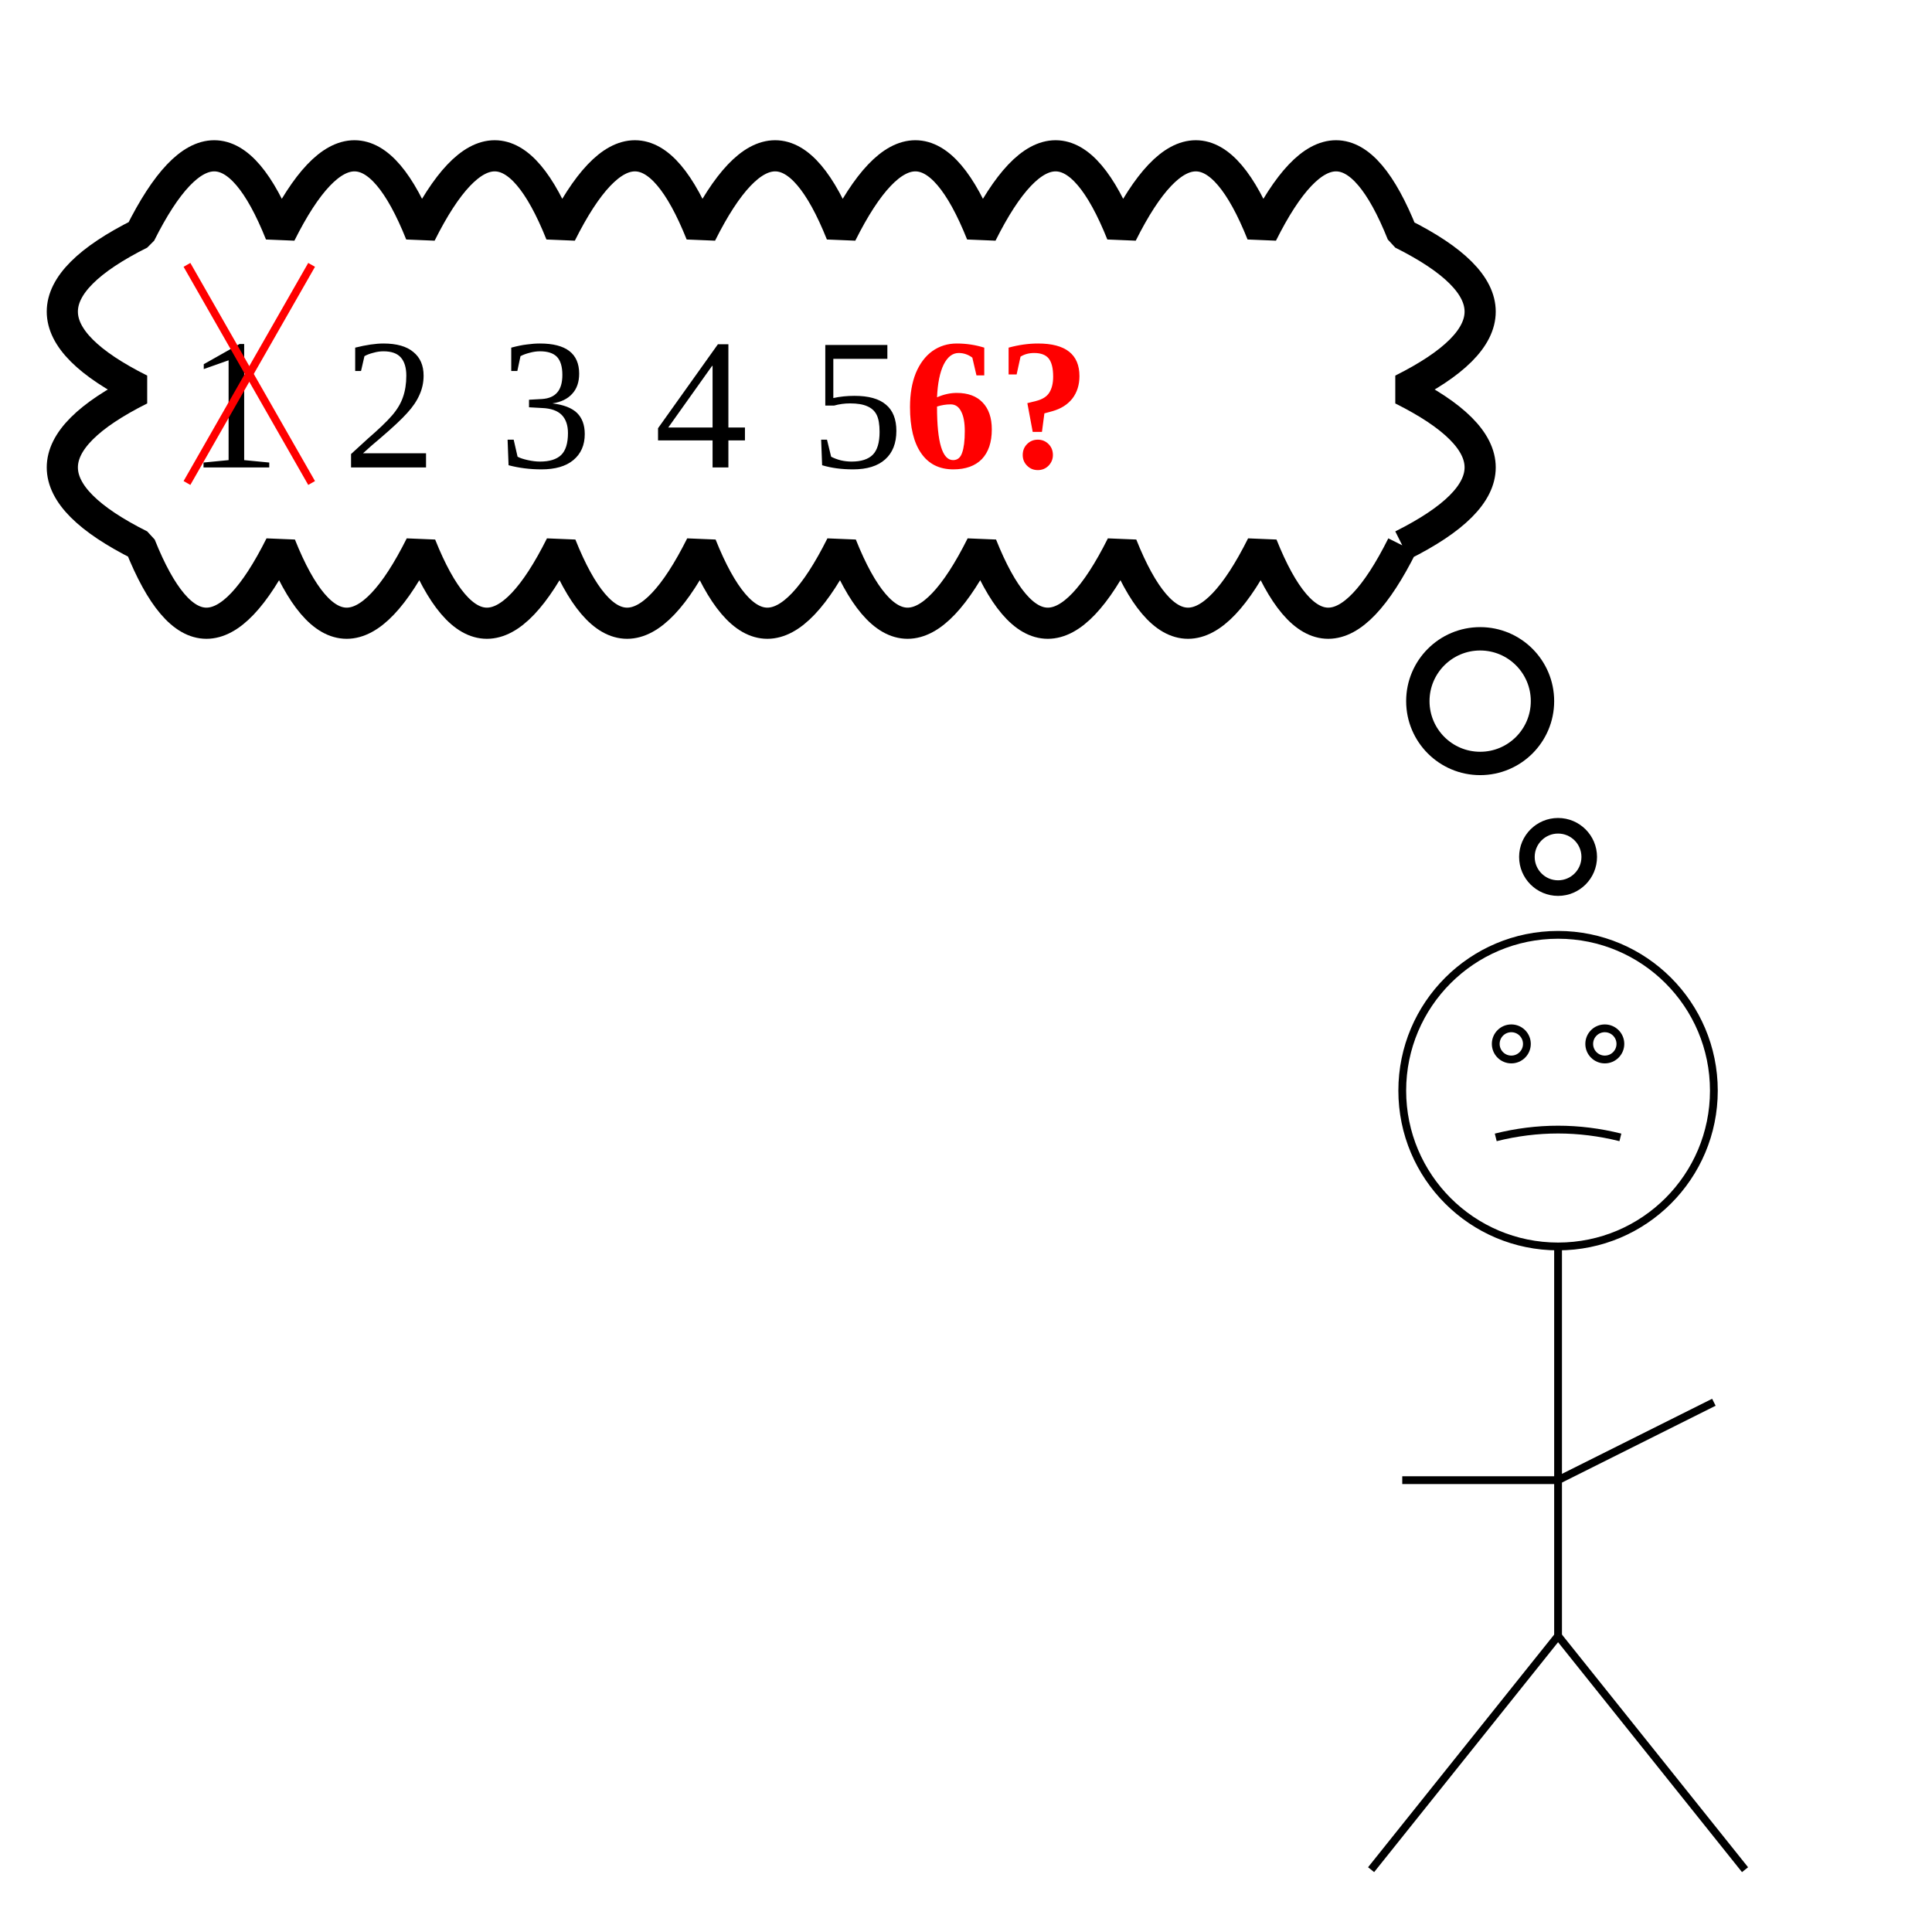
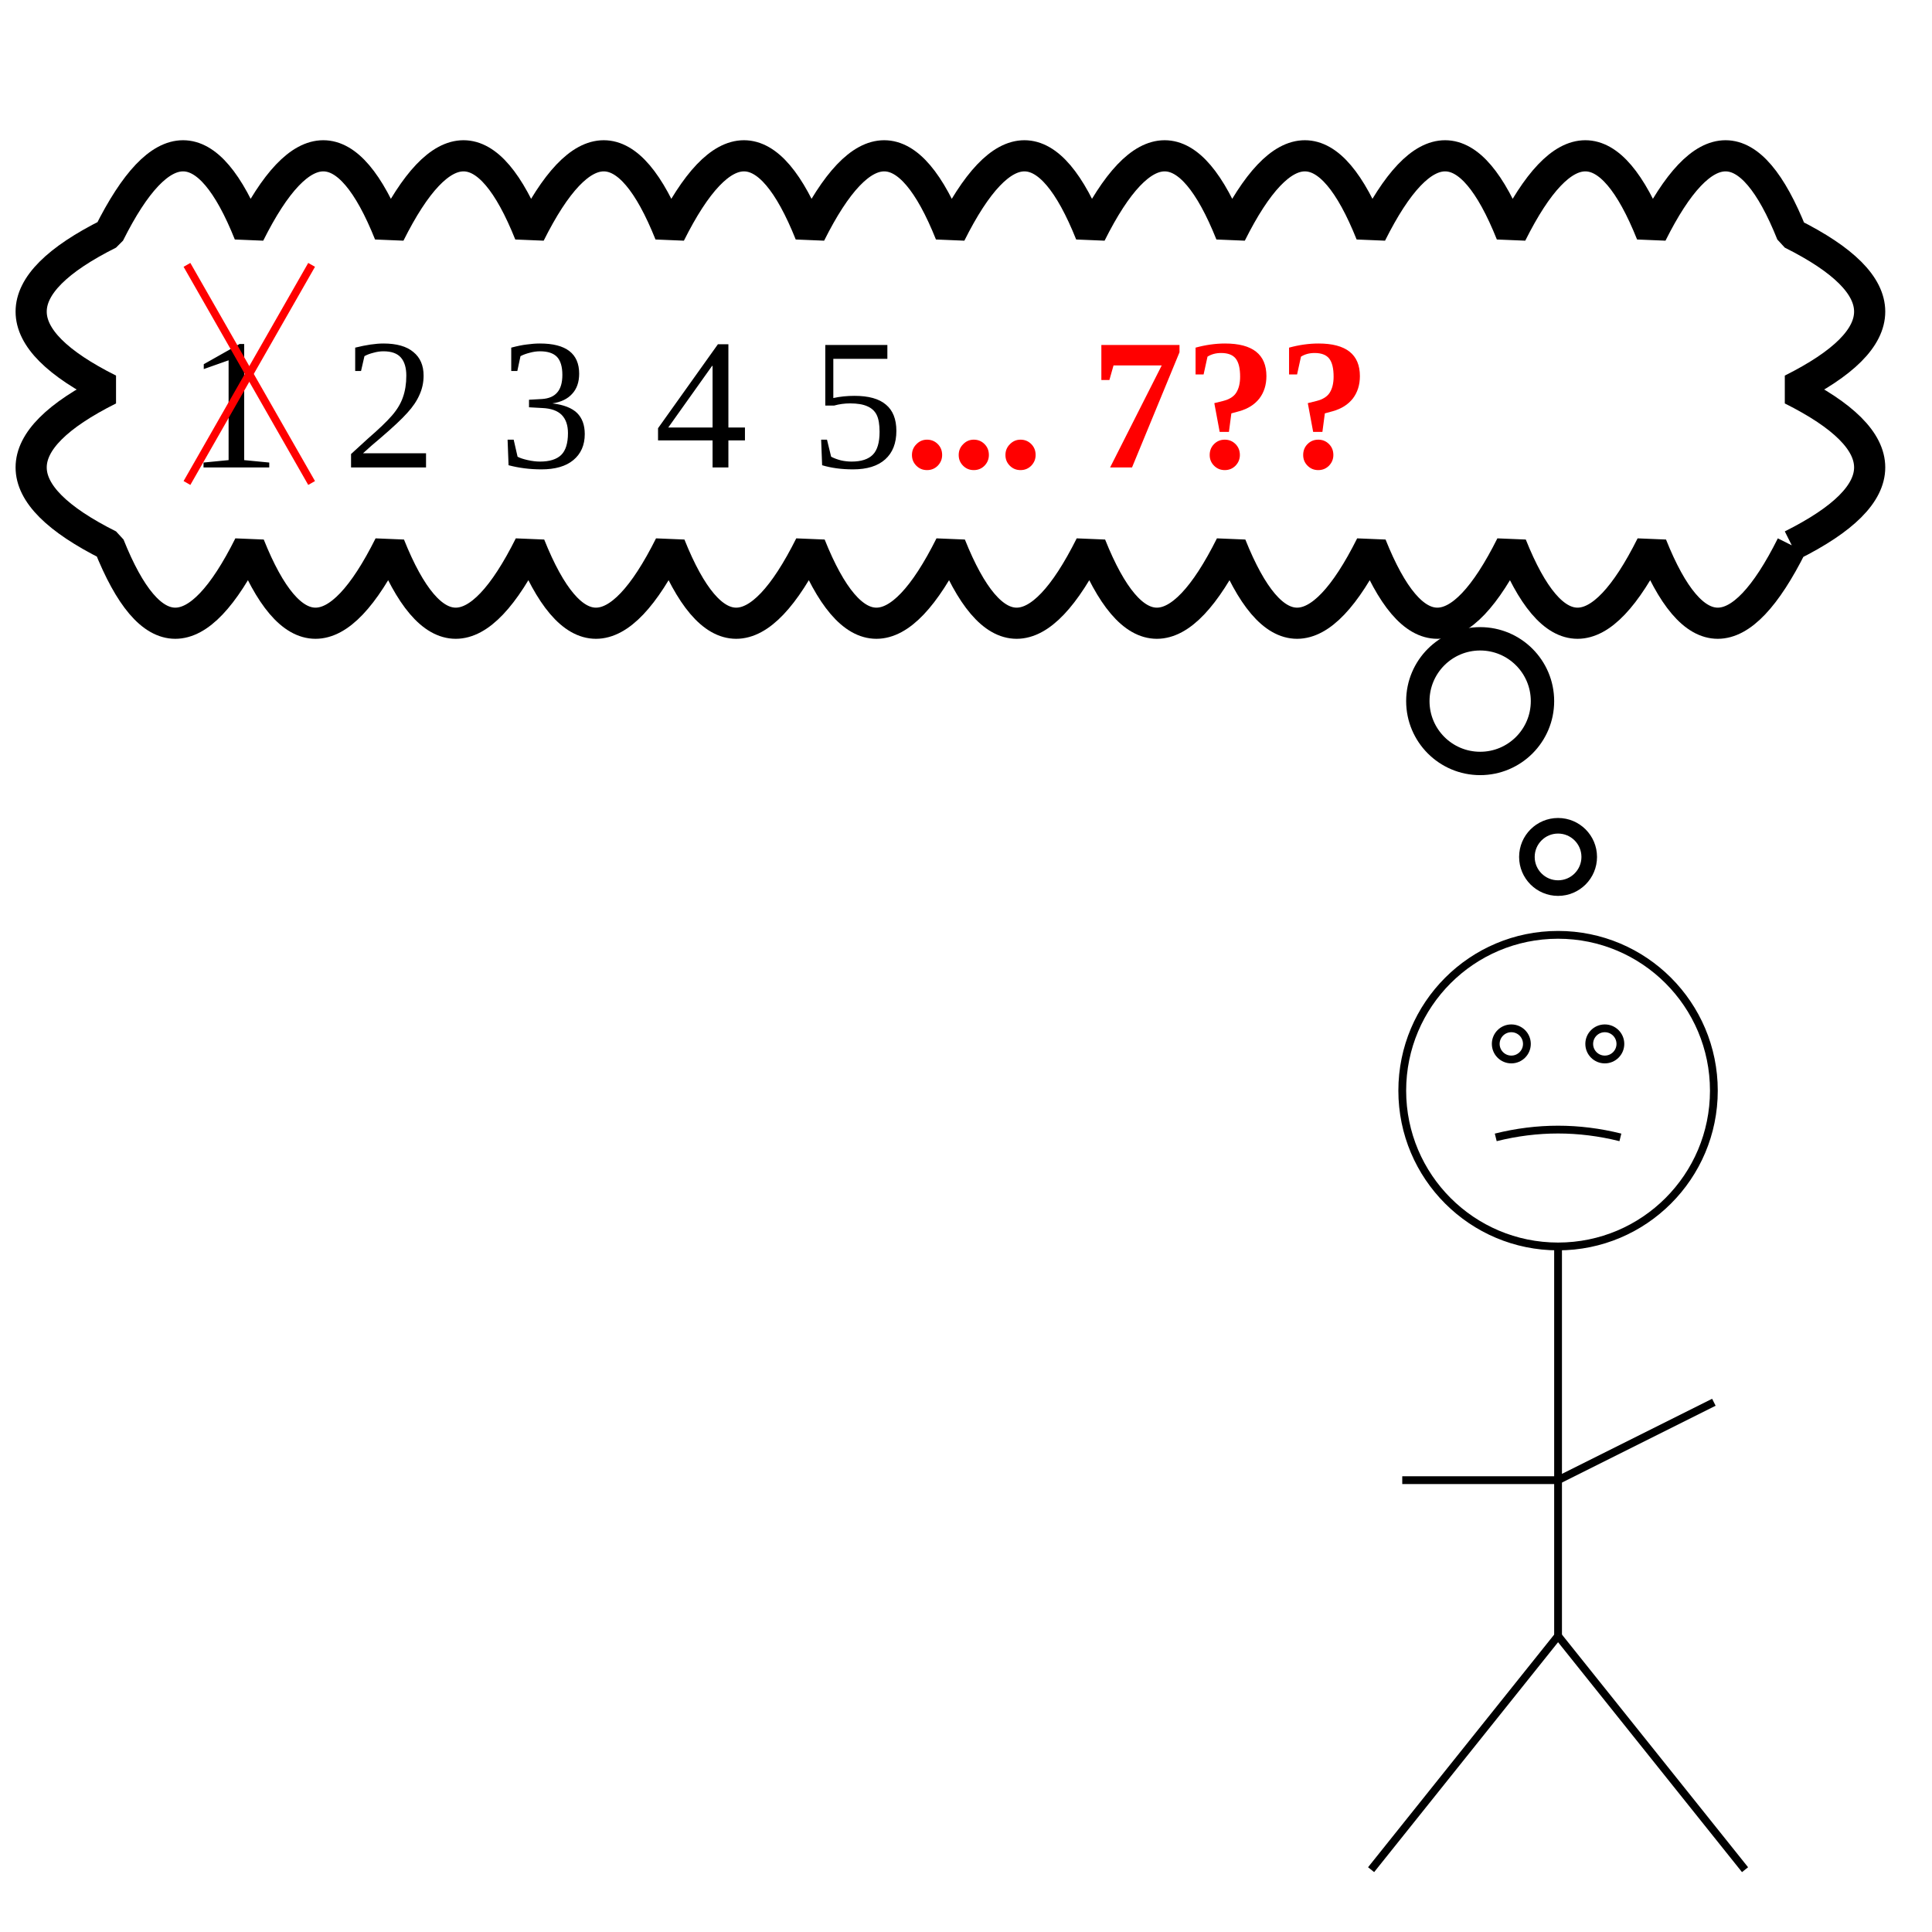
<svg xmlns="http://www.w3.org/2000/svg" width="400" height="400" viewBox="0 0 124 124">
  <defs>
    <style type="text/css">
      .red {
        fill: red;
        font-weight: bold
      }
    </style>
  </defs>
  <g stroke="black" stroke-width=".5" fill="none">
    <circle cx="100" cy="70" r="10" />
    <circle cx="97" cy="67" r="1" />
    <circle cx="103" cy="67" r="1" />
    <path d="M 96,73 q 4,-1,8,0" />
    <line x1="100" y1="80" x2="100" y2="105" />
    <line x1="100" y1="105" x2="88" y2="120" />
    <line x1="100" y1="105" x2="112" y2="120" />
    <line x1="90" y1="95" x2="100" y2="95" />
    <line x1="100" y1="95" x2="110" y2="90" />
  </g>
  <g stroke="black" fill="none">
    <circle cx="100" cy="55" r="2" stroke-width="1" />
    <circle cx="95" cy="45" r="4" stroke-width="1.5" />
-     <path stroke-miterlimit="1" d="M 90,35         q -5,10,-9,0           -5,10,-9,0           -5,10,-9,0           -5,10,-9,0           -5,10,-9,0           -5,10,-9,0           -5,10,-9,0           -5,10,-9,0           -5,10,-9,0           -10,-5,0,-10           -10,-5,0,-10           5,-10,9,0           5,-10,9,0           5,-10,9,0           5,-10,9,0           5,-10,9,0           5,-10,9,0           5,-10,9,0           5,-10,9,0           5,-10,9,0           10,5,0,10           10,5,0,10         " stroke-width="2" />
+     <path stroke-miterlimit="1" d="M 115,35         q -5,10,-9,0           -5,10,-9,0           -5,10,-9,0           -5,10,-9,0           -5,10,-9,0           -5,10,-9,0           -5,10,-9,0           -5,10,-9,0           -5,10,-9,0           -5,10,-9,0           -5,10,-9,0           -5,10,-9,0           -10,-5,0,-10           -10,-5,0,-10           5,-10,9,0           5,-10,9,0           5,-10,9,0           5,-10,9,0           5,-10,9,0           5,-10,9,0           5,-10,9,0           5,-10,9,0           5,-10,9,0           5,-10,9,0           5,-10,9,0           5,-10,9,0           10,5,0,10           10,5,0,10         " stroke-width="2" />
  </g>
-   <text x="12" y="30" fill="#000" letter-spacing="4">12345<tspan class="red" letter-spacing="0">6?</tspan>
+   <text x="12" y="30" fill="#000" letter-spacing="4">12345<tspan class="red" letter-spacing="0">... 7??</tspan>
  </text>
  <g stroke="red" stroke-width=".5" opacity="1">
    <line x1="12" y1="17" x2="20" y2="31" />
    <line x1="12" y1="31" x2="20" y2="17" />
  </g>
</svg>
